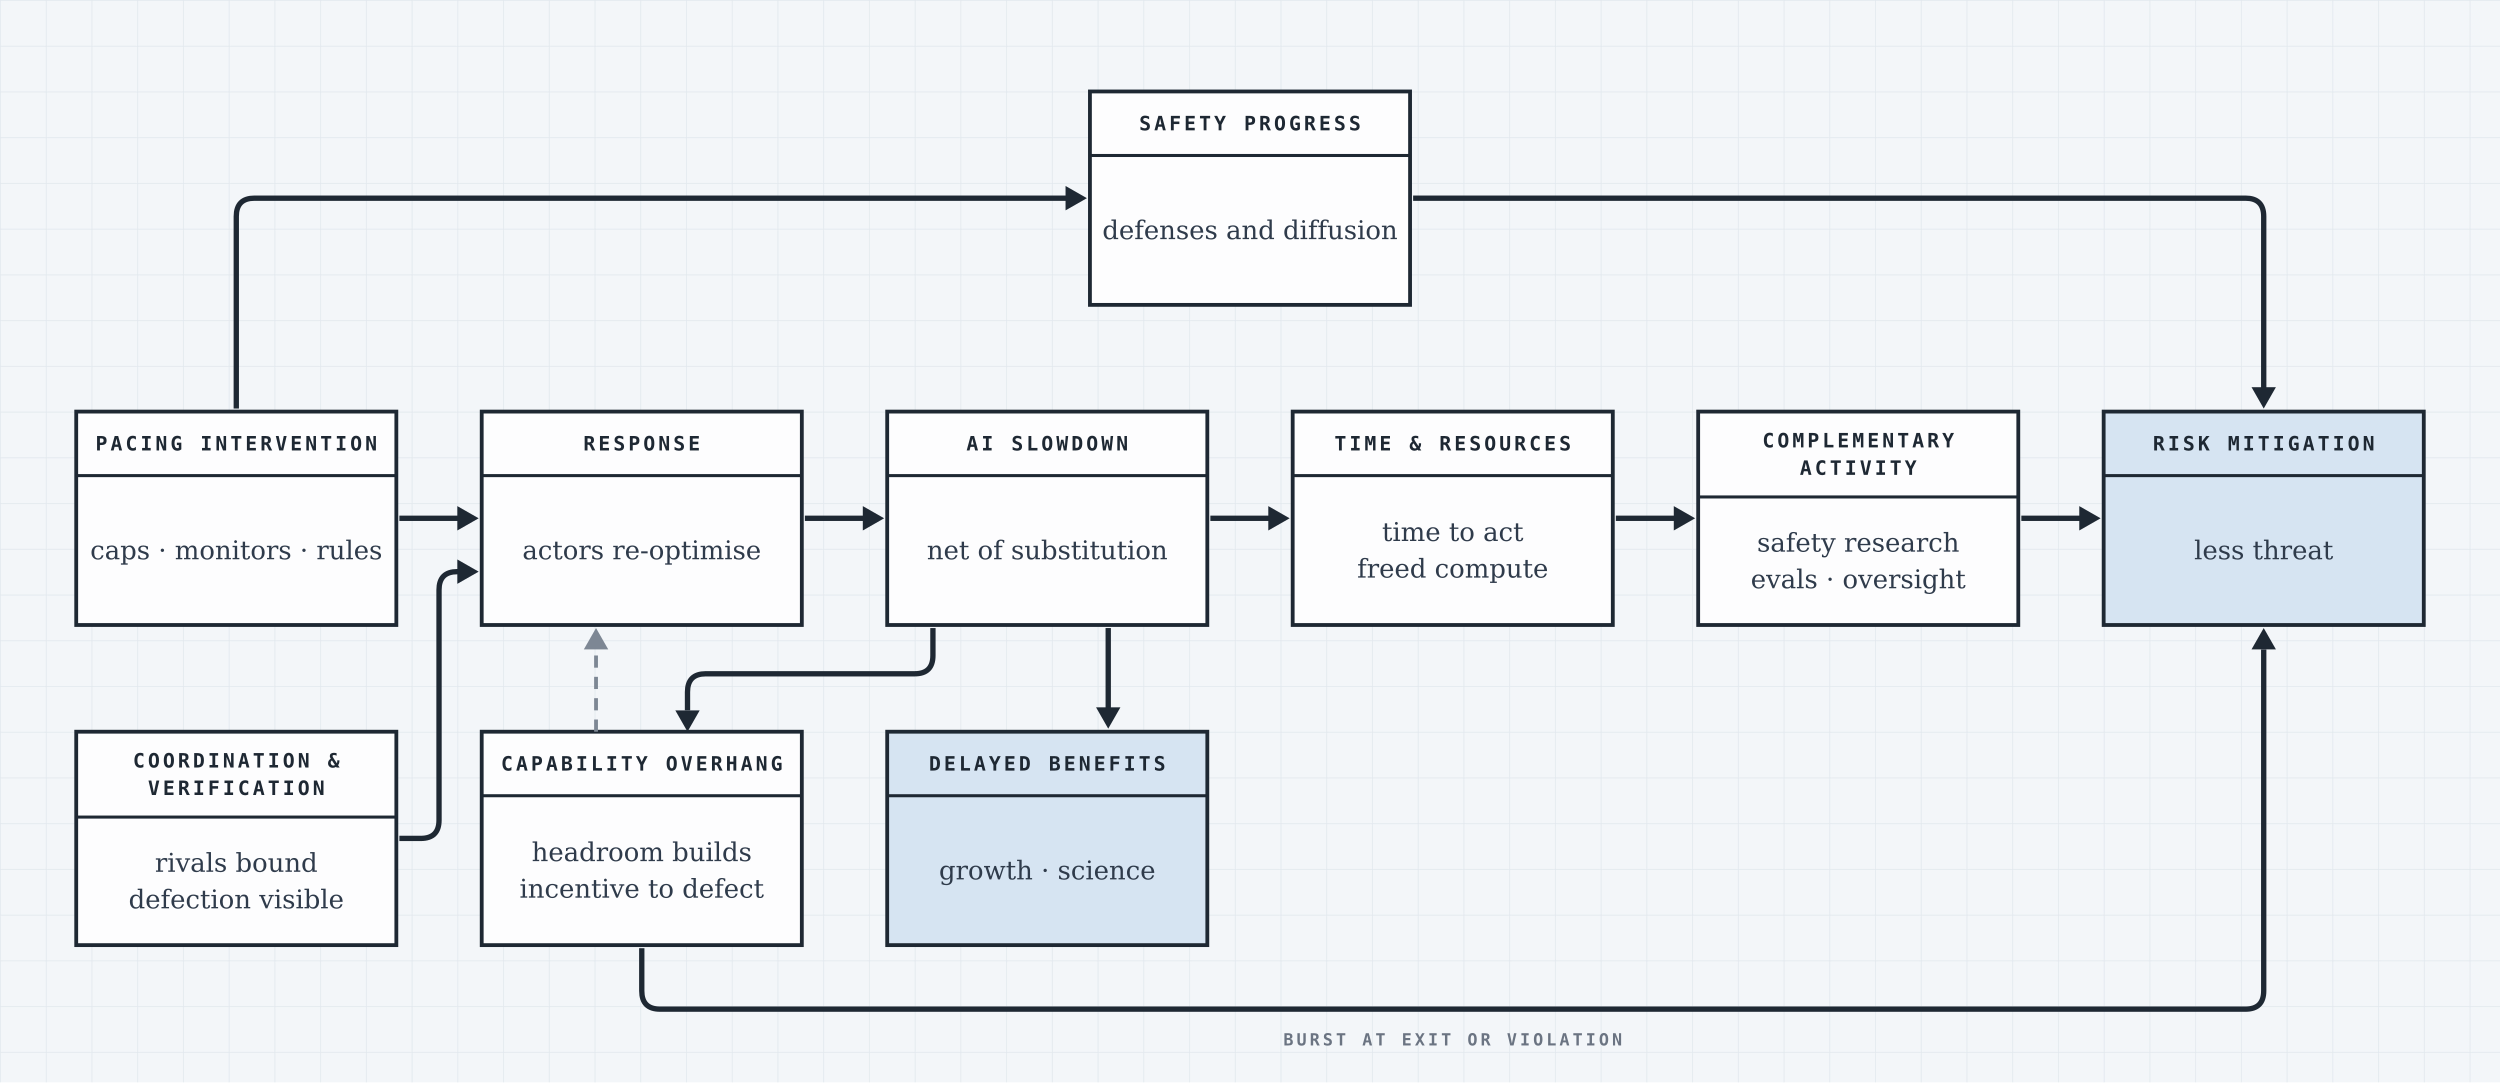
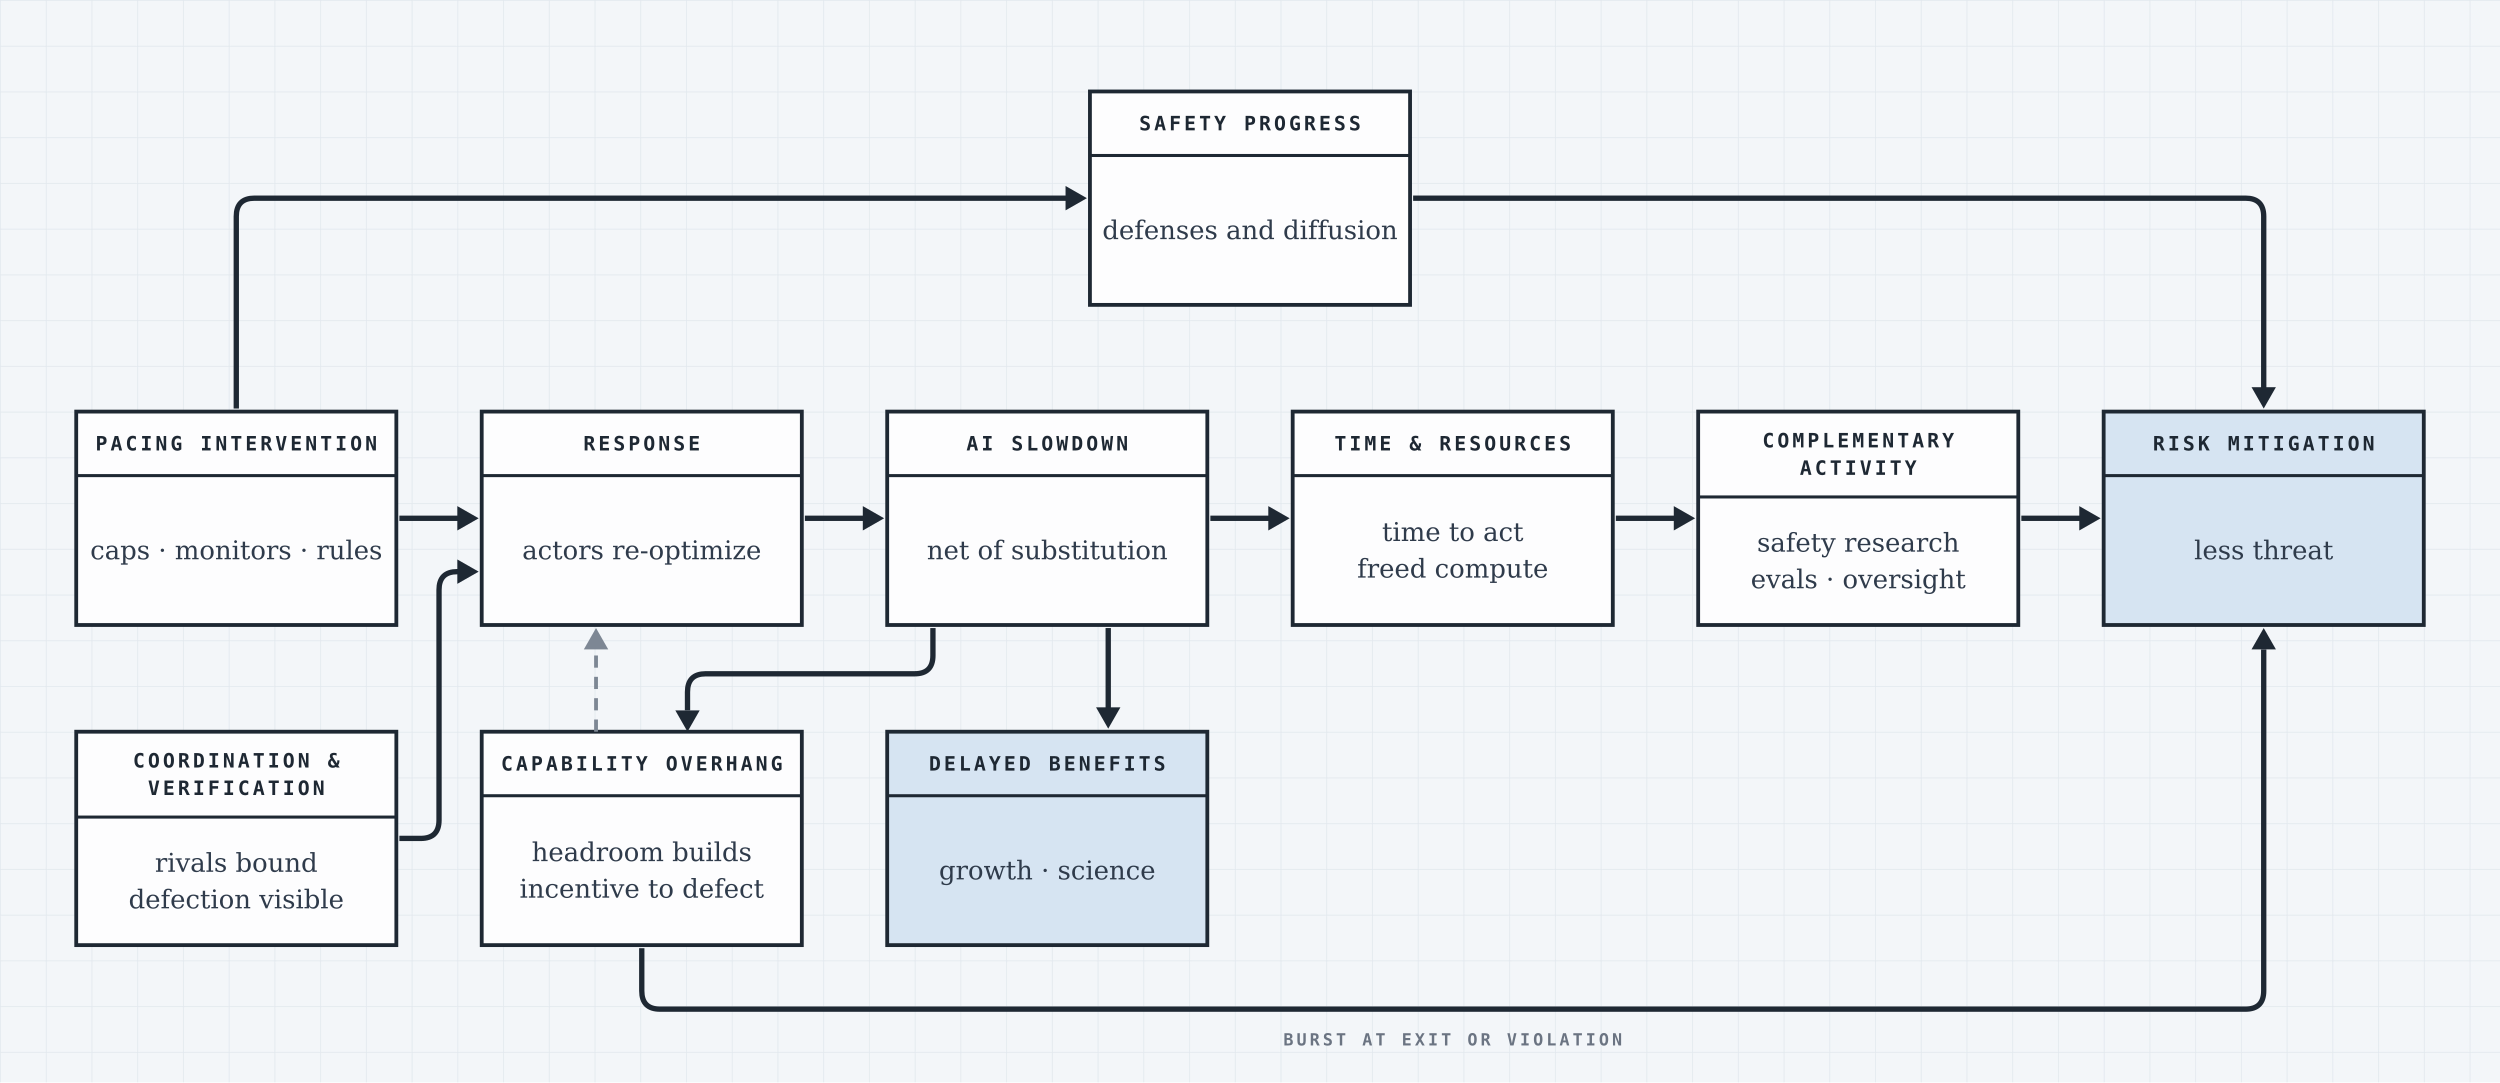
<svg xmlns="http://www.w3.org/2000/svg" width="1640" height="710" viewBox="0 0 1640 710" role="img" aria-labelledby="ttl dsc">
  <defs>
    <pattern id="grid" width="30" height="30" patternUnits="userSpaceOnUse">
      <path d="M 30 0 L 0 0 0 30" fill="none" stroke="#e2e8ee" stroke-width="1" />
    </pattern>
    <style>
      .hd { font-family: "IBM Plex Mono", "DejaVu Sans Mono", "Courier New", Courier, monospace; font-size: 13px; font-weight: 700; letter-spacing: 2px; fill: #1e2833; }
      .bd { font-family: Charter, "Source Serif 4", "Source Serif Pro", Georgia, "DejaVu Serif", serif; font-size: 17px; fill: #2f3b4b; }
      .lb { font-family: "IBM Plex Mono", "DejaVu Sans Mono", "Courier New", Courier, monospace; font-size: 11px; font-weight: 700; letter-spacing: 2px; fill: #6b7482; }
      .box { fill: #fdfdfe; stroke: #1e2833; stroke-width: 2.5; }
      .box-out { fill: #d6e4f2; stroke: #1e2833; stroke-width: 2.5; }
      .sep { stroke: #1e2833; stroke-width: 2; }
      .arr { stroke: #1e2833; stroke-width: 3.5; fill: none; }
      .head { fill: #1e2833; }
      .fb { stroke: #7d8794; stroke-width: 2.5; fill: none; stroke-dasharray: 8 6; }
      .fbhead { fill: #7d8794; }
    </style>
  </defs>
  <rect width="1640" height="710" fill="#f3f6f9" />
  <rect width="1640" height="710" fill="url(#grid)" />
  <g>
    <rect class="box" x="715.0" y="60" width="210" height="140" />
    <line class="sep" x1="715.0" y1="102" x2="925.0" y2="102" />
    <text class="hd" x="820.0" y="81" text-anchor="middle" dominant-baseline="central">SAFETY PROGRESS</text>
    <text class="bd" x="820.0" y="151.0" text-anchor="middle" dominant-baseline="central">defenses and diffusion</text>
  </g>
  <g>
    <rect class="box" x="50" y="270" width="210" height="140" />
    <line class="sep" x1="50" y1="312" x2="260" y2="312" />
    <text class="hd" x="155.0" y="291" text-anchor="middle" dominant-baseline="central">PACING INTERVENTION</text>
    <text class="bd" x="155.0" y="361.0" text-anchor="middle" dominant-baseline="central">caps · monitors · rules</text>
  </g>
  <g>
    <rect class="box" x="316" y="270" width="210" height="140" />
    <line class="sep" x1="316" y1="312" x2="526" y2="312" />
    <text class="hd" x="421.0" y="291" text-anchor="middle" dominant-baseline="central">RESPONSE</text>
-     <text class="bd" x="421.0" y="361.0" text-anchor="middle" dominant-baseline="central">actors re-optimise</text>
+     <text class="bd" x="421.0" y="361.0" text-anchor="middle" dominant-baseline="central">actors re-optimize</text>
  </g>
  <g>
    <rect class="box" x="582" y="270" width="210" height="140" />
    <line class="sep" x1="582" y1="312" x2="792" y2="312" />
    <text class="hd" x="687.0" y="291" text-anchor="middle" dominant-baseline="central">AI SLOWDOWN</text>
    <text class="bd" x="687.0" y="361.0" text-anchor="middle" dominant-baseline="central">net of substitution</text>
  </g>
  <g>
    <rect class="box" x="848" y="270" width="210" height="140" />
    <line class="sep" x1="848" y1="312" x2="1058" y2="312" />
    <text class="hd" x="953.0" y="291" text-anchor="middle" dominant-baseline="central">TIME &amp; RESOURCES</text>
    <text class="bd" x="953.0" y="349.0" text-anchor="middle" dominant-baseline="central">time to act</text>
    <text class="bd" x="953.0" y="373.0" text-anchor="middle" dominant-baseline="central">freed compute</text>
  </g>
  <g>
    <rect class="box" x="1114" y="270" width="210" height="140" />
    <line class="sep" x1="1114" y1="326" x2="1324" y2="326" />
    <text class="hd" x="1219.0" y="289" text-anchor="middle" dominant-baseline="central">COMPLEMENTARY</text>
    <text class="hd" x="1219.0" y="307" text-anchor="middle" dominant-baseline="central">ACTIVITY</text>
    <text class="bd" x="1219.0" y="356.0" text-anchor="middle" dominant-baseline="central">safety research</text>
    <text class="bd" x="1219.0" y="380.0" text-anchor="middle" dominant-baseline="central">evals · oversight</text>
  </g>
  <g>
    <rect class="box-out" x="1380" y="270" width="210" height="140" />
    <line class="sep" x1="1380" y1="312" x2="1590" y2="312" />
    <text class="hd" x="1485.0" y="291" text-anchor="middle" dominant-baseline="central">RISK MITIGATION</text>
    <text class="bd" x="1485.0" y="361.0" text-anchor="middle" dominant-baseline="central">less threat</text>
  </g>
  <g>
    <rect class="box" x="50" y="480" width="210" height="140" />
    <line class="sep" x1="50" y1="536" x2="260" y2="536" />
    <text class="hd" x="155.0" y="499" text-anchor="middle" dominant-baseline="central">COORDINATION &amp;</text>
    <text class="hd" x="155.0" y="517" text-anchor="middle" dominant-baseline="central">VERIFICATION</text>
    <text class="bd" x="155.0" y="566.0" text-anchor="middle" dominant-baseline="central">rivals bound</text>
    <text class="bd" x="155.0" y="590.0" text-anchor="middle" dominant-baseline="central">defection visible</text>
  </g>
  <g>
    <rect class="box" x="316" y="480" width="210" height="140" />
    <line class="sep" x1="316" y1="522" x2="526" y2="522" />
    <text class="hd" x="421.0" y="501" text-anchor="middle" dominant-baseline="central">CAPABILITY OVERHANG</text>
    <text class="bd" x="421.0" y="559.0" text-anchor="middle" dominant-baseline="central">headroom builds</text>
    <text class="bd" x="421.0" y="583.0" text-anchor="middle" dominant-baseline="central">incentive to defect</text>
  </g>
  <g>
    <rect class="box-out" x="582" y="480" width="210" height="140" />
    <line class="sep" x1="582" y1="522" x2="792" y2="522" />
    <text class="hd" x="687.0" y="501" text-anchor="middle" dominant-baseline="central">DELAYED BENEFITS</text>
    <text class="bd" x="687.0" y="571.0" text-anchor="middle" dominant-baseline="central">growth · science</text>
  </g>
  <line class="arr" x1="262" y1="340.0" x2="301" y2="340.0" />
  <polygon class="head" points="300,332.0 300,348.0 314,340.0" />
  <line class="arr" x1="528" y1="340.0" x2="567" y2="340.0" />
  <polygon class="head" points="566,332.0 566,348.0 580,340.0" />
  <line class="arr" x1="794" y1="340.0" x2="833" y2="340.0" />
  <polygon class="head" points="832,332.0 832,348.0 846,340.0" />
  <line class="arr" x1="1060" y1="340.0" x2="1099" y2="340.0" />
  <polygon class="head" points="1098,332.0 1098,348.0 1112,340.0" />
  <line class="arr" x1="1326" y1="340.0" x2="1365" y2="340.0" />
  <polygon class="head" points="1364,332.0 1364,348.0 1378,340.0" />
  <path class="arr" d="M262 550.0 H276.0 Q288.0 550.0 288.0 538.0 V387.0 Q288.0 375.0 300.0 375.0 H301" />
  <polygon class="head" points="300,367.0 300,383.0 314,375.0" />
  <path class="arr" d="M612 412 V430 Q612 442 600 442 H463.0 Q451.0 442 451.0 454 V466" />
  <polygon class="head" points="443.0,466 459.0,466 451.0,480" />
  <line class="fb" x1="391.0" y1="480" x2="391.0" y2="425" />
  <polygon class="fbhead" points="383.0,426 399.0,426 391.0,412" />
  <line class="arr" x1="727.0" y1="412" x2="727.0" y2="465" />
  <polygon class="head" points="719.0,464 735.0,464 727.0,478" />
  <path class="arr" d="M421.0 622 V650 Q421.0 662 433.0 662 H1473.0 Q1485.0 662 1485.0 650 V426" />
  <polygon class="head" points="1477.0,426 1493.0,426 1485.0,412" />
  <text class="lb" x="953.0" y="682" text-anchor="middle" dominant-baseline="central">BURST AT EXIT OR VIOLATION</text>
  <path class="arr" d="M155.0 268 V142.0 Q155.0 130.0 167.0 130.0 H700.0" />
  <polygon class="head" points="699.0,122.0 699.0,138.0 713.0,130.0" />
  <path class="arr" d="M927.0 130.0 H1473.0 Q1485.0 130.0 1485.0 142.0 V255" />
  <polygon class="head" points="1477.0,254 1493.0,254 1485.0,268" />
</svg>
